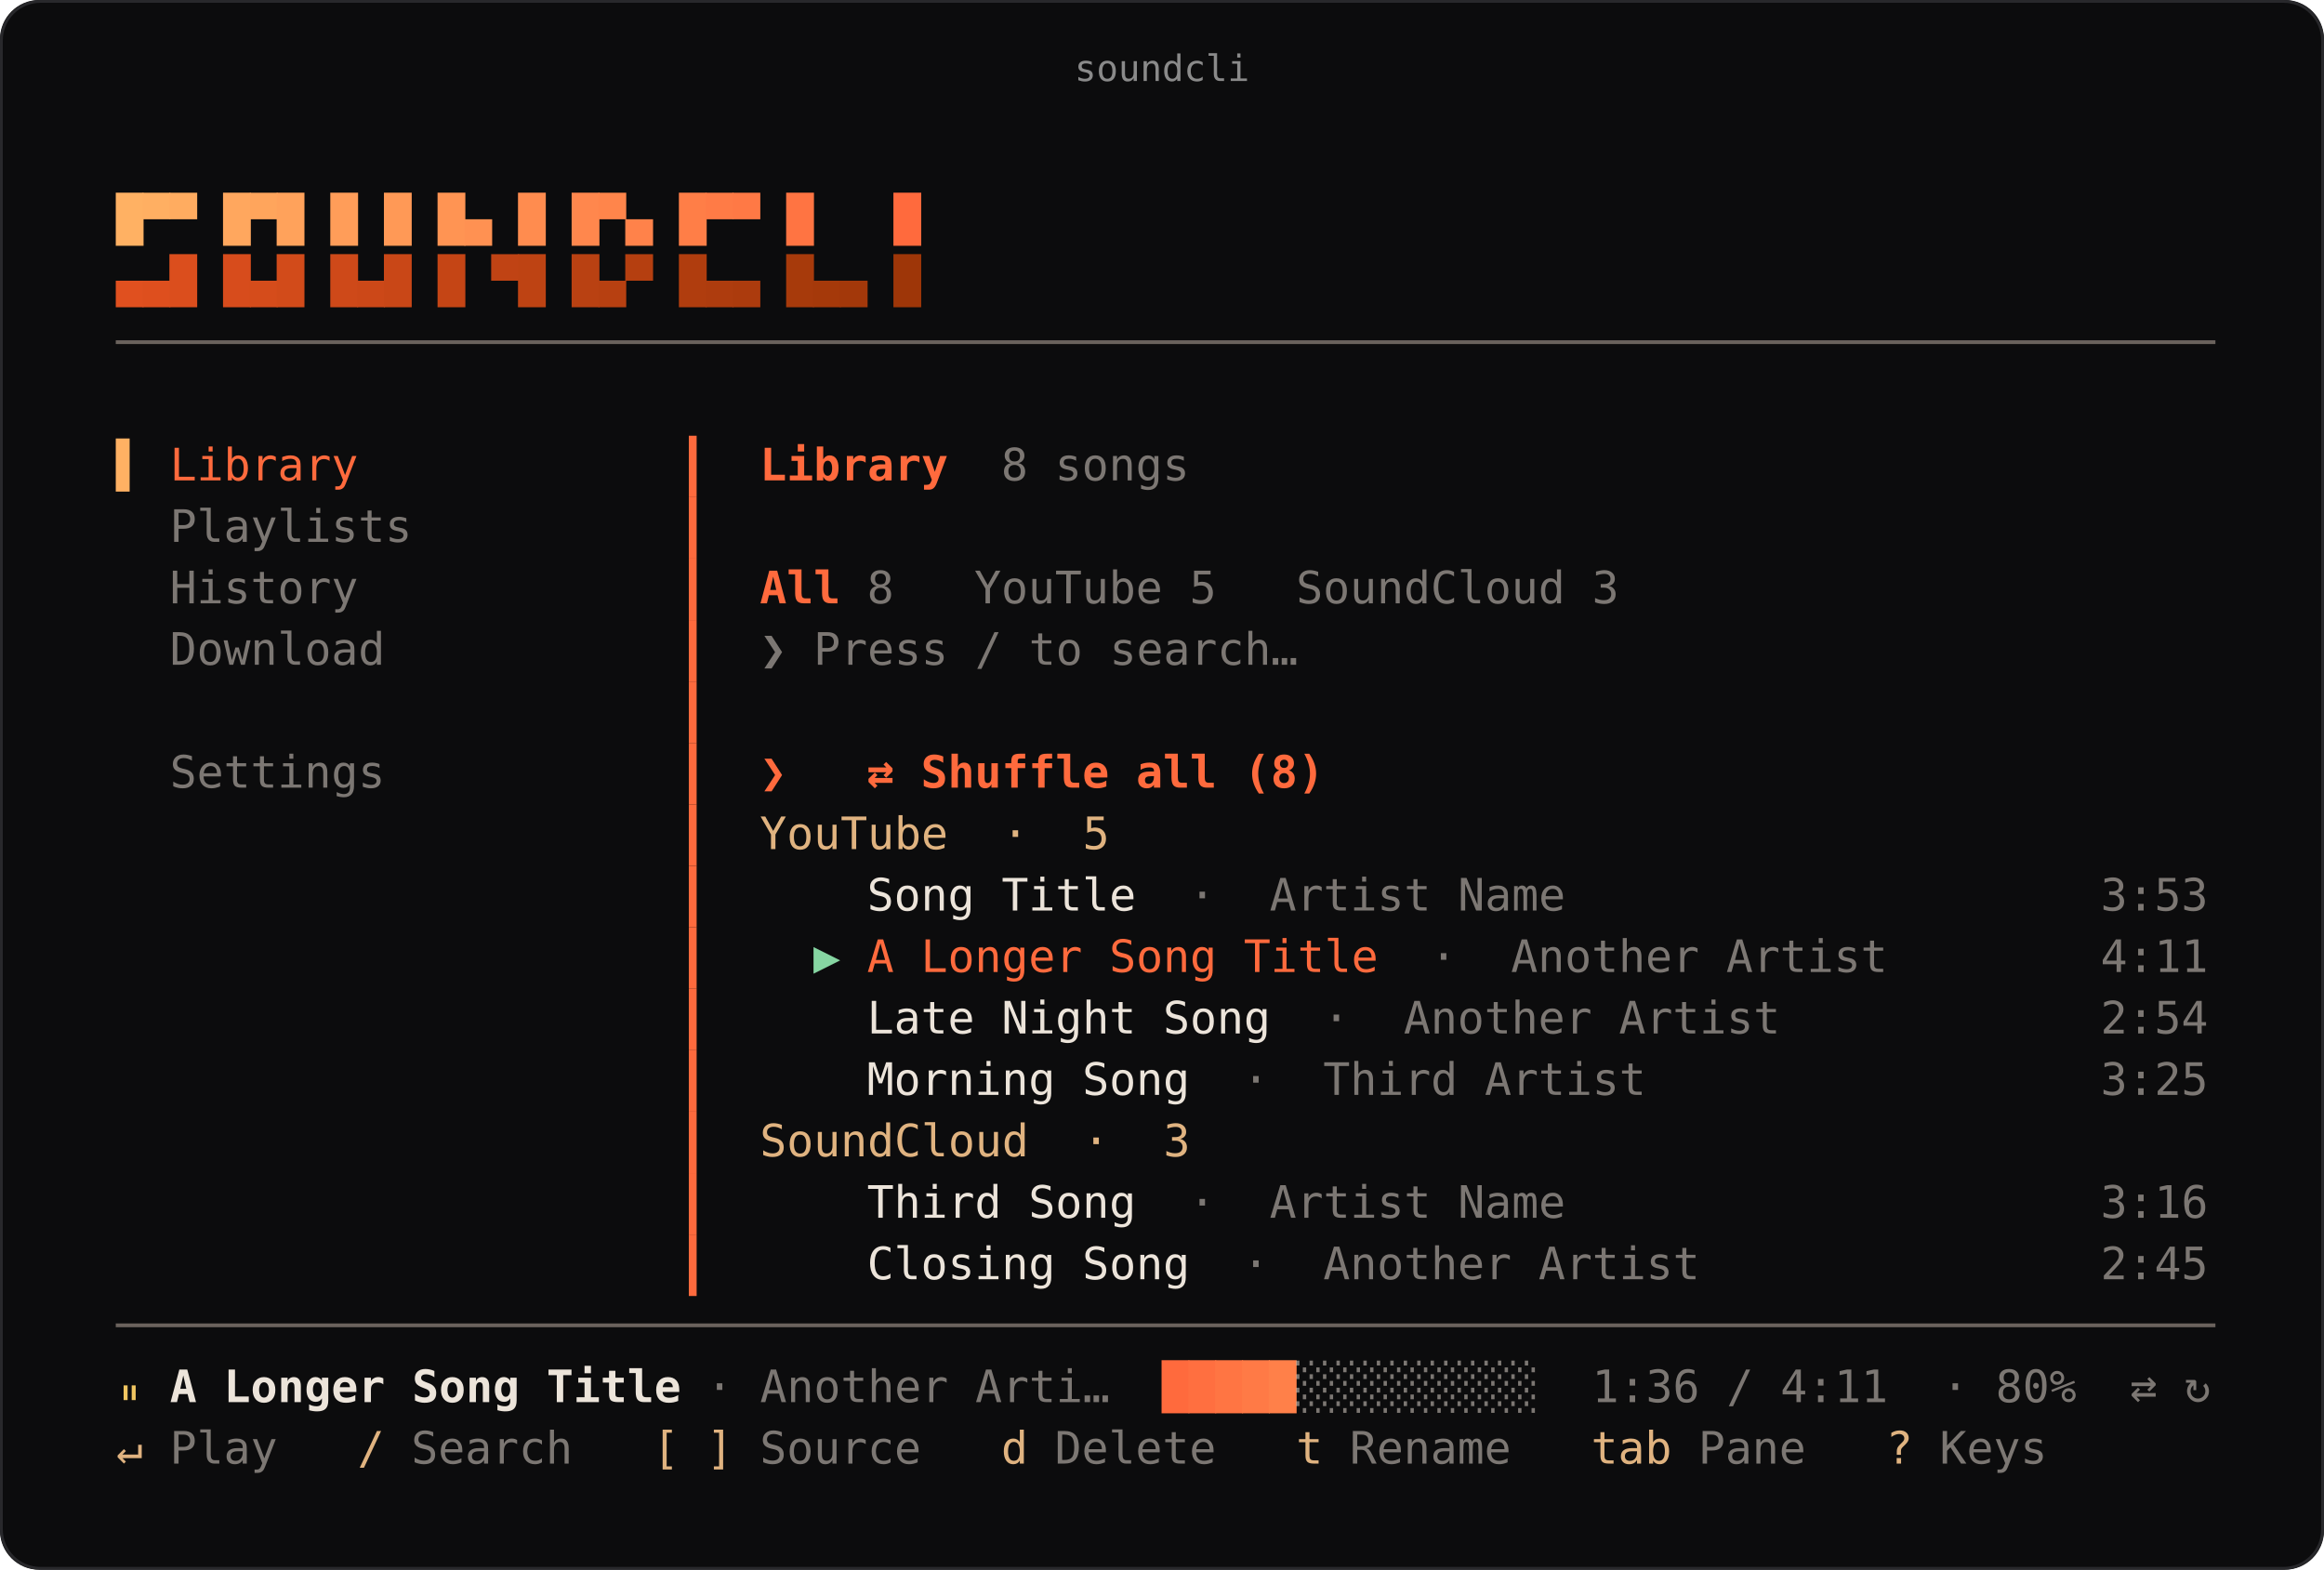
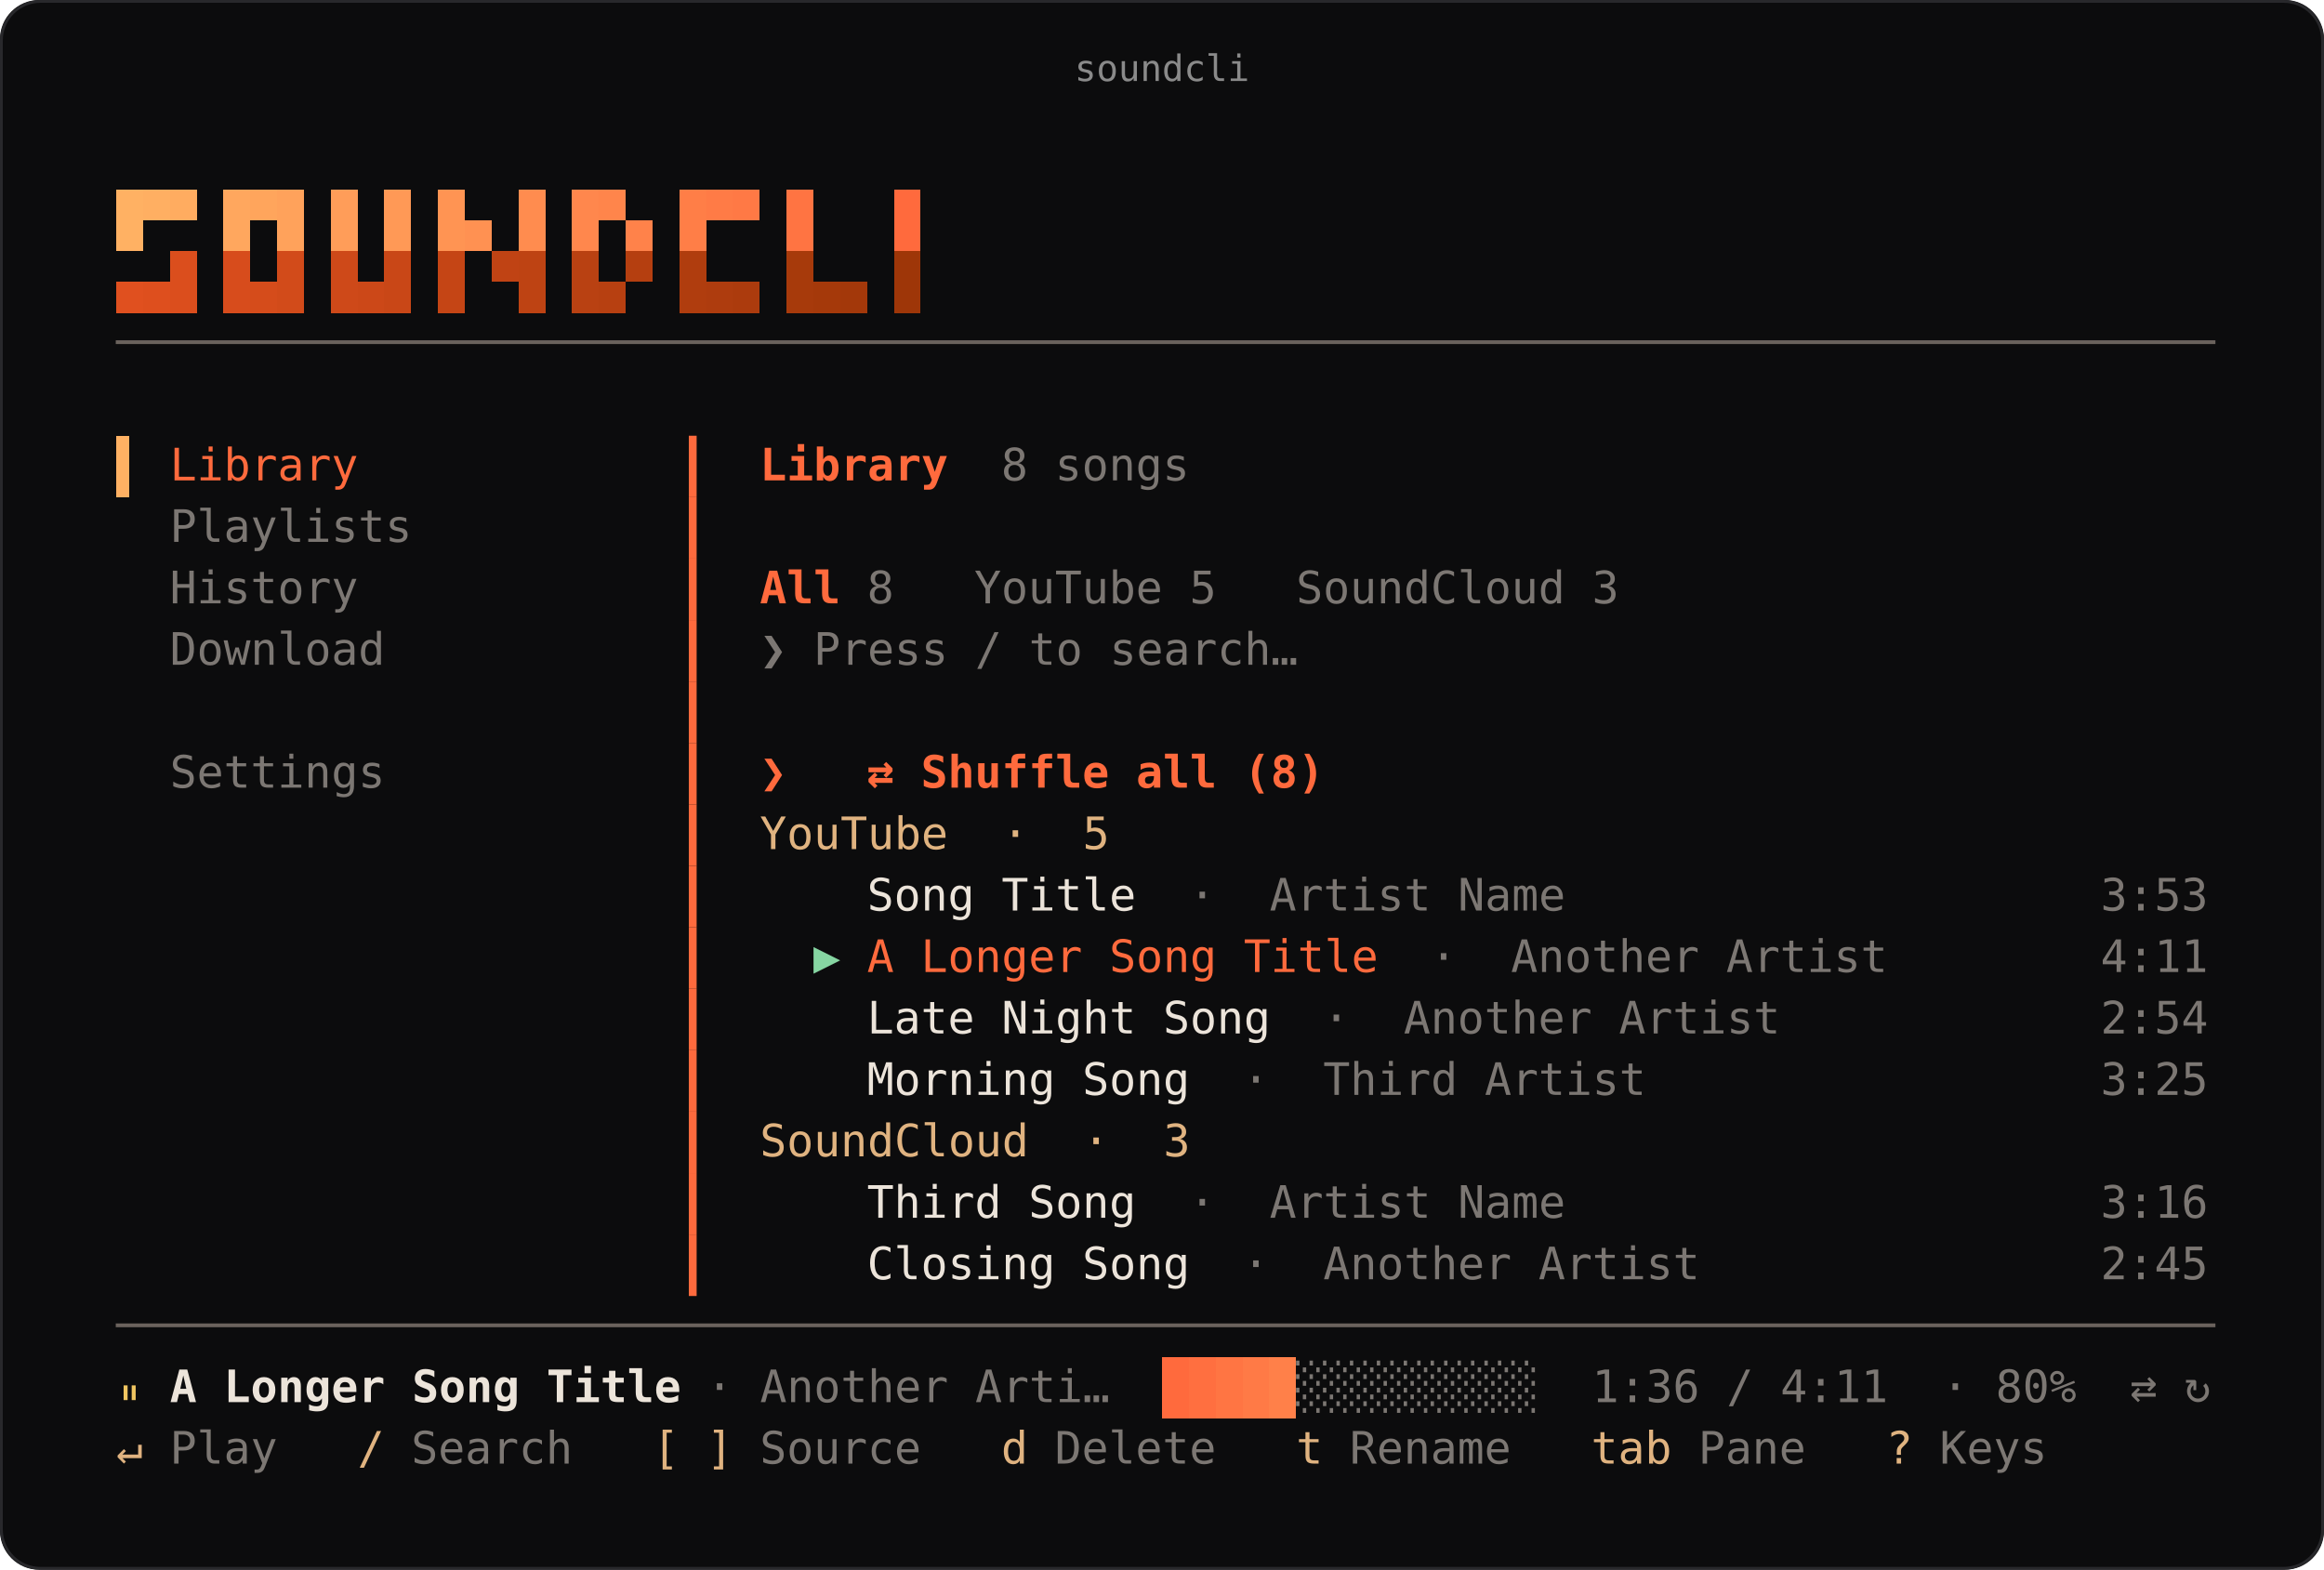
<svg xmlns="http://www.w3.org/2000/svg" width="832" height="562" viewBox="0 0 832 562" style="max-width: 832px; width: 100%; height: auto;" role="img">
  <rect width="100%" height="100%" rx="14" fill="#0c0c0d" />
  <rect x="0.5" y="0.5" width="831" height="561" rx="14" fill="none" stroke="#28282b" stroke-width="1" />
  <text x="416" y="29" text-anchor="middle" font-family="ui-monospace, &quot;Cascadia Mono&quot;, &quot;SF Mono&quot;, Menlo, Consolas, &quot;DejaVu Sans Mono&quot;, monospace" font-size="13" fill="#8a8a8a">soundcli</text>
  <g font-family="ui-monospace, &quot;Cascadia Mono&quot;, &quot;SF Mono&quot;, Menlo, Consolas, &quot;DejaVu Sans Mono&quot;, monospace" font-size="16" fill="#d8d0c6">
-     <text x="41.6" y="84" textLength="9.6" lengthAdjust="spacingAndGlyphs" xml:space="preserve" fill="#ffb163" font-weight="600">█</text>
-     <text x="51.2" y="84" textLength="9.6" lengthAdjust="spacingAndGlyphs" xml:space="preserve" fill="#ffaf62" font-weight="600">▀</text>
-     <text x="60.8" y="84" textLength="9.6" lengthAdjust="spacingAndGlyphs" xml:space="preserve" fill="#ffac60" font-weight="600">▀</text>
-     <text x="80" y="84" textLength="9.6" lengthAdjust="spacingAndGlyphs" xml:space="preserve" fill="#ffa75e" font-weight="600">█</text>
-     <text x="89.6" y="84" textLength="9.6" lengthAdjust="spacingAndGlyphs" xml:space="preserve" fill="#ffa55c" font-weight="600">▀</text>
-     <text x="99.2" y="84" textLength="9.6" lengthAdjust="spacingAndGlyphs" xml:space="preserve" fill="#ffa25b" font-weight="600">█</text>
-     <text x="118.4" y="84" textLength="9.6" lengthAdjust="spacingAndGlyphs" xml:space="preserve" fill="#ff9d59" font-weight="600">█</text>
-     <text x="137.6" y="84" textLength="9.6" lengthAdjust="spacingAndGlyphs" xml:space="preserve" fill="#ff9956" font-weight="600">█</text>
-     <text x="156.8" y="84" textLength="9.6" lengthAdjust="spacingAndGlyphs" xml:space="preserve" fill="#ff9453" font-weight="600">█</text>
-     <text x="166.4" y="84" textLength="9.6" lengthAdjust="spacingAndGlyphs" xml:space="preserve" fill="#ff9152" font-weight="600">▄</text>
-     <text x="185.6" y="84" textLength="9.6" lengthAdjust="spacingAndGlyphs" xml:space="preserve" fill="#ff8c4f" font-weight="600">█</text>
-     <text x="204.8" y="84" textLength="9.6" lengthAdjust="spacingAndGlyphs" xml:space="preserve" fill="#ff874d" font-weight="600">█</text>
-     <text x="214.4" y="84" textLength="9.6" lengthAdjust="spacingAndGlyphs" xml:space="preserve" fill="#ff854b" font-weight="600">▀</text>
-     <text x="224" y="84" textLength="9.6" lengthAdjust="spacingAndGlyphs" xml:space="preserve" fill="#ff824a" font-weight="600">▄</text>
-     <text x="243.2" y="84" textLength="9.6" lengthAdjust="spacingAndGlyphs" xml:space="preserve" fill="#ff7e47" font-weight="600">█</text>
-     <text x="252.8" y="84" textLength="9.6" lengthAdjust="spacingAndGlyphs" xml:space="preserve" fill="#ff7b46" font-weight="600">▀</text>
-     <text x="262.4" y="84" textLength="9.6" lengthAdjust="spacingAndGlyphs" xml:space="preserve" fill="#ff7945" font-weight="600">▀</text>
-     <text x="281.6" y="84" textLength="9.6" lengthAdjust="spacingAndGlyphs" xml:space="preserve" fill="#ff7442" font-weight="600">█</text>
-     <text x="320" y="84" textLength="9.6" lengthAdjust="spacingAndGlyphs" xml:space="preserve" fill="#ff6a3d" font-weight="600">█</text>
-     <text x="41.6" y="106" textLength="9.6" lengthAdjust="spacingAndGlyphs" xml:space="preserve" fill="#e0501f" font-weight="600">▄</text>
-     <text x="51.2" y="106" textLength="9.6" lengthAdjust="spacingAndGlyphs" xml:space="preserve" fill="#de4f1e" font-weight="600">▄</text>
-     <text x="60.8" y="106" textLength="9.6" lengthAdjust="spacingAndGlyphs" xml:space="preserve" fill="#db4e1d" font-weight="600">█</text>
-     <text x="80" y="106" textLength="9.6" lengthAdjust="spacingAndGlyphs" xml:space="preserve" fill="#d74c1c" font-weight="600">█</text>
-     <text x="89.6" y="106" textLength="9.6" lengthAdjust="spacingAndGlyphs" xml:space="preserve" fill="#d54c1b" font-weight="600">▄</text>
-     <text x="99.2" y="106" textLength="9.6" lengthAdjust="spacingAndGlyphs" xml:space="preserve" fill="#d24b1a" font-weight="600">█</text>
-     <text x="118.4" y="106" textLength="9.6" lengthAdjust="spacingAndGlyphs" xml:space="preserve" fill="#ce4919" font-weight="600">█</text>
-     <text x="128" y="106" textLength="9.6" lengthAdjust="spacingAndGlyphs" xml:space="preserve" fill="#cc4818" font-weight="600">▄</text>
-     <text x="137.6" y="106" textLength="9.6" lengthAdjust="spacingAndGlyphs" xml:space="preserve" fill="#c94717" font-weight="600">█</text>
-     <text x="156.8" y="106" textLength="9.6" lengthAdjust="spacingAndGlyphs" xml:space="preserve" fill="#c54515" font-weight="600">█</text>
-     <text x="176" y="106" textLength="9.6" lengthAdjust="spacingAndGlyphs" xml:space="preserve" fill="#c04314" font-weight="600">▀</text>
-     <text x="185.6" y="106" textLength="9.6" lengthAdjust="spacingAndGlyphs" xml:space="preserve" fill="#be4313" font-weight="600">█</text>
-     <text x="204.8" y="106" textLength="9.6" lengthAdjust="spacingAndGlyphs" xml:space="preserve" fill="#b94112" font-weight="600">█</text>
-     <text x="214.4" y="106" textLength="9.6" lengthAdjust="spacingAndGlyphs" xml:space="preserve" fill="#b74011" font-weight="600">▄</text>
-     <text x="224" y="106" textLength="9.6" lengthAdjust="spacingAndGlyphs" xml:space="preserve" fill="#b53f10" font-weight="600">▀</text>
-     <text x="243.2" y="106" textLength="9.6" lengthAdjust="spacingAndGlyphs" xml:space="preserve" fill="#b03d0e" font-weight="600">█</text>
-     <text x="252.8" y="106" textLength="9.6" lengthAdjust="spacingAndGlyphs" xml:space="preserve" fill="#ae3c0e" font-weight="600">▄</text>
-     <text x="262.4" y="106" textLength="9.6" lengthAdjust="spacingAndGlyphs" xml:space="preserve" fill="#ac3b0d" font-weight="600">▄</text>
-     <text x="281.6" y="106" textLength="9.6" lengthAdjust="spacingAndGlyphs" xml:space="preserve" fill="#a73a0b" font-weight="600">█</text>
-     <text x="291.2" y="106" textLength="9.6" lengthAdjust="spacingAndGlyphs" xml:space="preserve" fill="#a5390a" font-weight="600">▄</text>
-     <text x="300.8" y="106" textLength="9.6" lengthAdjust="spacingAndGlyphs" xml:space="preserve" fill="#a3380a" font-weight="600">▄</text>
-     <text x="320" y="106" textLength="9.6" lengthAdjust="spacingAndGlyphs" xml:space="preserve" fill="#9e3608" font-weight="600">█</text>
+     <rect x="41.6" y="68" width="9.6" height="22" fill="#ffb163" shape-rendering="crispEdges" />
+     <rect x="51.2" y="68" width="9.6" height="11" fill="#ffaf62" shape-rendering="crispEdges" />
+     <rect x="60.8" y="68" width="9.6" height="11" fill="#ffac60" shape-rendering="crispEdges" />
+     <rect x="80" y="68" width="9.6" height="22" fill="#ffa75e" shape-rendering="crispEdges" />
+     <rect x="89.6" y="68" width="9.6" height="11" fill="#ffa55c" shape-rendering="crispEdges" />
+     <rect x="99.2" y="68" width="9.6" height="22" fill="#ffa25b" shape-rendering="crispEdges" />
+     <rect x="118.4" y="68" width="9.6" height="22" fill="#ff9d59" shape-rendering="crispEdges" />
+     <rect x="137.6" y="68" width="9.6" height="22" fill="#ff9956" shape-rendering="crispEdges" />
+     <rect x="156.8" y="68" width="9.6" height="22" fill="#ff9453" shape-rendering="crispEdges" />
+     <rect x="166.4" y="79" width="9.6" height="11" fill="#ff9152" shape-rendering="crispEdges" />
+     <rect x="185.6" y="68" width="9.6" height="22" fill="#ff8c4f" shape-rendering="crispEdges" />
+     <rect x="204.8" y="68" width="9.6" height="22" fill="#ff874d" shape-rendering="crispEdges" />
+     <rect x="214.4" y="68" width="9.6" height="11" fill="#ff854b" shape-rendering="crispEdges" />
+     <rect x="224" y="79" width="9.6" height="11" fill="#ff824a" shape-rendering="crispEdges" />
+     <rect x="243.2" y="68" width="9.6" height="22" fill="#ff7e47" shape-rendering="crispEdges" />
+     <rect x="252.8" y="68" width="9.6" height="11" fill="#ff7b46" shape-rendering="crispEdges" />
+     <rect x="262.4" y="68" width="9.6" height="11" fill="#ff7945" shape-rendering="crispEdges" />
+     <rect x="281.6" y="68" width="9.6" height="22" fill="#ff7442" shape-rendering="crispEdges" />
+     <rect x="320" y="68" width="9.6" height="22" fill="#ff6a3d" shape-rendering="crispEdges" />
+     <rect x="41.6" y="101" width="9.6" height="11" fill="#e0501f" shape-rendering="crispEdges" />
+     <rect x="51.2" y="101" width="9.6" height="11" fill="#de4f1e" shape-rendering="crispEdges" />
+     <rect x="60.8" y="90" width="9.6" height="22" fill="#db4e1d" shape-rendering="crispEdges" />
+     <rect x="80" y="90" width="9.6" height="22" fill="#d74c1c" shape-rendering="crispEdges" />
+     <rect x="89.6" y="101" width="9.6" height="11" fill="#d54c1b" shape-rendering="crispEdges" />
+     <rect x="99.2" y="90" width="9.6" height="22" fill="#d24b1a" shape-rendering="crispEdges" />
+     <rect x="118.4" y="90" width="9.6" height="22" fill="#ce4919" shape-rendering="crispEdges" />
+     <rect x="128" y="101" width="9.6" height="11" fill="#cc4818" shape-rendering="crispEdges" />
+     <rect x="137.6" y="90" width="9.6" height="22" fill="#c94717" shape-rendering="crispEdges" />
+     <rect x="156.8" y="90" width="9.6" height="22" fill="#c54515" shape-rendering="crispEdges" />
+     <rect x="176" y="90" width="9.6" height="11" fill="#c04314" shape-rendering="crispEdges" />
+     <rect x="185.6" y="90" width="9.6" height="22" fill="#be4313" shape-rendering="crispEdges" />
+     <rect x="204.8" y="90" width="9.6" height="22" fill="#b94112" shape-rendering="crispEdges" />
+     <rect x="214.4" y="101" width="9.6" height="11" fill="#b74011" shape-rendering="crispEdges" />
+     <rect x="224" y="90" width="9.6" height="11" fill="#b53f10" shape-rendering="crispEdges" />
+     <rect x="243.2" y="90" width="9.6" height="22" fill="#b03d0e" shape-rendering="crispEdges" />
+     <rect x="252.8" y="101" width="9.6" height="11" fill="#ae3c0e" shape-rendering="crispEdges" />
+     <rect x="262.4" y="101" width="9.6" height="11" fill="#ac3b0d" shape-rendering="crispEdges" />
+     <rect x="281.6" y="90" width="9.6" height="22" fill="#a73a0b" shape-rendering="crispEdges" />
+     <rect x="291.2" y="101" width="9.6" height="11" fill="#a5390a" shape-rendering="crispEdges" />
+     <rect x="300.8" y="101" width="9.6" height="11" fill="#a3380a" shape-rendering="crispEdges" />
+     <rect x="320" y="90" width="9.6" height="22" fill="#9e3608" shape-rendering="crispEdges" />
    <text x="41.6" y="128" textLength="748.8" lengthAdjust="spacingAndGlyphs" xml:space="preserve" fill="#6b635d">──────────────────────────────────────────────────────────────────────────────</text>
-     <text x="41.6" y="172" textLength="9.6" lengthAdjust="spacingAndGlyphs" xml:space="preserve" fill="#ffb163">▌</text>
+     <rect x="41.6" y="156" width="4.8" height="22" fill="#ffb163" shape-rendering="crispEdges" />
    <text x="60.8" y="172" textLength="67.2" lengthAdjust="spacingAndGlyphs" xml:space="preserve" fill="#ff6a3d">Library</text>
    <rect x="246.6" y="156" width="2.8" height="22" fill="#ff6a3d" />
    <text x="272" y="172" textLength="67.2" lengthAdjust="spacingAndGlyphs" xml:space="preserve" fill="#ff6a3d" font-weight="600">Library</text>
    <text x="358.4" y="172" textLength="67.2" lengthAdjust="spacingAndGlyphs" xml:space="preserve" fill-opacity="0.55">8 songs</text>
    <text x="60.8" y="194" textLength="86.4" lengthAdjust="spacingAndGlyphs" xml:space="preserve" fill-opacity="0.55">Playlists</text>
    <rect x="246.6" y="178" width="2.8" height="22" fill="#ff6a3d" />
    <text x="60.8" y="216" textLength="67.2" lengthAdjust="spacingAndGlyphs" xml:space="preserve" fill-opacity="0.55">History</text>
    <rect x="246.6" y="200" width="2.8" height="22" fill="#ff6a3d" />
    <text x="272" y="216" textLength="28.8" lengthAdjust="spacingAndGlyphs" xml:space="preserve" fill="#ff6a3d" font-weight="600">All</text>
    <text x="310.4" y="216" textLength="9.6" lengthAdjust="spacingAndGlyphs" xml:space="preserve" fill-opacity="0.55">8</text>
    <text x="348.8" y="216" textLength="86.4" lengthAdjust="spacingAndGlyphs" xml:space="preserve" fill-opacity="0.55">YouTube 5</text>
    <text x="464" y="216" textLength="115.2" lengthAdjust="spacingAndGlyphs" xml:space="preserve" fill-opacity="0.55">SoundCloud 3</text>
    <text x="60.8" y="238" textLength="76.8" lengthAdjust="spacingAndGlyphs" xml:space="preserve" fill-opacity="0.55">Download</text>
    <rect x="246.6" y="222" width="2.8" height="22" fill="#ff6a3d" />
    <text x="272" y="238" textLength="192" lengthAdjust="spacingAndGlyphs" xml:space="preserve" fill-opacity="0.55">❯ Press / to search…</text>
    <rect x="246.6" y="244" width="2.8" height="22" fill="#ff6a3d" />
    <text x="60.8" y="282" textLength="76.8" lengthAdjust="spacingAndGlyphs" xml:space="preserve" fill-opacity="0.55">Settings</text>
    <rect x="246.6" y="266" width="2.8" height="22" fill="#ff6a3d" />
    <text x="272" y="282" textLength="9.6" lengthAdjust="spacingAndGlyphs" xml:space="preserve" fill="#ff6a3d">❯</text>
    <text x="310.4" y="282" textLength="163.2" lengthAdjust="spacingAndGlyphs" xml:space="preserve" fill="#ff6a3d" font-weight="600">⇄ Shuffle all (8)</text>
    <rect x="246.6" y="288" width="2.8" height="22" fill="#ff6a3d" />
    <text x="272" y="304" textLength="124.8" lengthAdjust="spacingAndGlyphs" xml:space="preserve" fill="#e0b380">YouTube  ·  5</text>
    <rect x="246.6" y="310" width="2.8" height="22" fill="#ff6a3d" />
    <text x="310.4" y="326" textLength="96" lengthAdjust="spacingAndGlyphs" xml:space="preserve" fill="#ece4da">Song Title</text>
    <text x="425.6" y="326" textLength="134.4" lengthAdjust="spacingAndGlyphs" xml:space="preserve" fill-opacity="0.55">·  Artist Name</text>
    <text x="752" y="326" textLength="38.4" lengthAdjust="spacingAndGlyphs" xml:space="preserve" fill-opacity="0.55">3:53</text>
    <rect x="246.6" y="332" width="2.8" height="22" fill="#ff6a3d" />
    <text x="291.2" y="348" textLength="9.6" lengthAdjust="spacingAndGlyphs" xml:space="preserve" fill="#86d6a2">▶</text>
    <text x="310.4" y="348" textLength="182.4" lengthAdjust="spacingAndGlyphs" xml:space="preserve" fill="#ff6a3d">A Longer Song Title</text>
    <text x="512" y="348" textLength="163.2" lengthAdjust="spacingAndGlyphs" xml:space="preserve" fill-opacity="0.55">·  Another Artist</text>
    <text x="752" y="348" textLength="38.4" lengthAdjust="spacingAndGlyphs" xml:space="preserve" fill-opacity="0.55">4:11</text>
    <rect x="246.6" y="354" width="2.8" height="22" fill="#ff6a3d" />
    <text x="310.4" y="370" textLength="144" lengthAdjust="spacingAndGlyphs" xml:space="preserve" fill="#ece4da">Late Night Song</text>
    <text x="473.6" y="370" textLength="163.2" lengthAdjust="spacingAndGlyphs" xml:space="preserve" fill-opacity="0.55">·  Another Artist</text>
    <text x="752" y="370" textLength="38.4" lengthAdjust="spacingAndGlyphs" xml:space="preserve" fill-opacity="0.55">2:54</text>
    <rect x="246.6" y="376" width="2.8" height="22" fill="#ff6a3d" />
    <text x="310.4" y="392" textLength="115.2" lengthAdjust="spacingAndGlyphs" xml:space="preserve" fill="#ece4da">Morning Song</text>
    <text x="444.8" y="392" textLength="144" lengthAdjust="spacingAndGlyphs" xml:space="preserve" fill-opacity="0.55">·  Third Artist</text>
    <text x="752" y="392" textLength="38.4" lengthAdjust="spacingAndGlyphs" xml:space="preserve" fill-opacity="0.55">3:25</text>
    <rect x="246.6" y="398" width="2.8" height="22" fill="#ff6a3d" />
    <text x="272" y="414" textLength="153.6" lengthAdjust="spacingAndGlyphs" xml:space="preserve" fill="#e0b380">SoundCloud  ·  3</text>
    <rect x="246.6" y="420" width="2.8" height="22" fill="#ff6a3d" />
    <text x="310.4" y="436" textLength="96" lengthAdjust="spacingAndGlyphs" xml:space="preserve" fill="#ece4da">Third Song</text>
    <text x="425.6" y="436" textLength="134.4" lengthAdjust="spacingAndGlyphs" xml:space="preserve" fill-opacity="0.55">·  Artist Name</text>
    <text x="752" y="436" textLength="38.4" lengthAdjust="spacingAndGlyphs" xml:space="preserve" fill-opacity="0.55">3:16</text>
    <rect x="246.6" y="442" width="2.8" height="22" fill="#ff6a3d" />
    <text x="310.4" y="458" textLength="115.2" lengthAdjust="spacingAndGlyphs" xml:space="preserve" fill="#ece4da">Closing Song</text>
    <text x="444.8" y="458" textLength="163.2" lengthAdjust="spacingAndGlyphs" xml:space="preserve" fill-opacity="0.55">·  Another Artist</text>
    <text x="752" y="458" textLength="38.4" lengthAdjust="spacingAndGlyphs" xml:space="preserve" fill-opacity="0.55">2:45</text>
    <text x="41.6" y="480" textLength="748.8" lengthAdjust="spacingAndGlyphs" xml:space="preserve" fill="#6b635d">──────────────────────────────────────────────────────────────────────────────</text>
    <text x="41.6" y="502" textLength="9.6" lengthAdjust="spacingAndGlyphs" xml:space="preserve" fill="#f0c560">⏸</text>
    <text x="60.8" y="502" textLength="182.4" lengthAdjust="spacingAndGlyphs" xml:space="preserve" fill="#ece4da" font-weight="600">A Longer Song Title</text>
    <text x="252.8" y="502" textLength="144" lengthAdjust="spacingAndGlyphs" xml:space="preserve" fill-opacity="0.55">· Another Arti…</text>
-     <text x="416" y="502" textLength="9.6" lengthAdjust="spacingAndGlyphs" xml:space="preserve" fill="#ff6a3d">█</text>
-     <text x="425.6" y="502" textLength="9.6" lengthAdjust="spacingAndGlyphs" xml:space="preserve" fill="#ff6f40">█</text>
-     <text x="435.2" y="502" textLength="9.6" lengthAdjust="spacingAndGlyphs" xml:space="preserve" fill="#ff7543">█</text>
-     <text x="444.8" y="502" textLength="9.6" lengthAdjust="spacingAndGlyphs" xml:space="preserve" fill="#ff7a46">█</text>
-     <text x="454.4" y="502" textLength="9.6" lengthAdjust="spacingAndGlyphs" xml:space="preserve" fill="#ff8049">█</text>
+     <rect x="416" y="486" width="9.6" height="22" fill="#ff6a3d" shape-rendering="crispEdges" />
+     <rect x="425.6" y="486" width="9.6" height="22" fill="#ff6f40" shape-rendering="crispEdges" />
+     <rect x="435.2" y="486" width="9.6" height="22" fill="#ff7543" shape-rendering="crispEdges" />
+     <rect x="444.8" y="486" width="9.6" height="22" fill="#ff7a46" shape-rendering="crispEdges" />
+     <rect x="454.4" y="486" width="9.6" height="22" fill="#ff8049" shape-rendering="crispEdges" />
    <text x="464" y="502" textLength="326.4" lengthAdjust="spacingAndGlyphs" xml:space="preserve" fill-opacity="0.55">░░░░░░░░░  1:36 / 4:11  · 80%  ⇄ ↻</text>
    <text x="41.6" y="524" textLength="9.6" lengthAdjust="spacingAndGlyphs" xml:space="preserve" fill="#e0b380">↵</text>
    <text x="60.8" y="524" textLength="38.4" lengthAdjust="spacingAndGlyphs" xml:space="preserve" fill-opacity="0.55">Play</text>
    <text x="128" y="524" textLength="9.6" lengthAdjust="spacingAndGlyphs" xml:space="preserve" fill="#e0b380">/</text>
    <text x="147.2" y="524" textLength="57.6" lengthAdjust="spacingAndGlyphs" xml:space="preserve" fill-opacity="0.55">Search</text>
    <text x="233.6" y="524" textLength="28.8" lengthAdjust="spacingAndGlyphs" xml:space="preserve" fill="#e0b380">[ ]</text>
    <text x="272" y="524" textLength="57.6" lengthAdjust="spacingAndGlyphs" xml:space="preserve" fill-opacity="0.55">Source</text>
    <text x="358.4" y="524" textLength="9.6" lengthAdjust="spacingAndGlyphs" xml:space="preserve" fill="#e0b380">d</text>
    <text x="377.6" y="524" textLength="57.6" lengthAdjust="spacingAndGlyphs" xml:space="preserve" fill-opacity="0.55">Delete</text>
    <text x="464" y="524" textLength="9.6" lengthAdjust="spacingAndGlyphs" xml:space="preserve" fill="#e0b380">t</text>
    <text x="483.2" y="524" textLength="57.6" lengthAdjust="spacingAndGlyphs" xml:space="preserve" fill-opacity="0.55">Rename</text>
    <text x="569.6" y="524" textLength="28.8" lengthAdjust="spacingAndGlyphs" xml:space="preserve" fill="#e0b380">tab</text>
    <text x="608" y="524" textLength="38.4" lengthAdjust="spacingAndGlyphs" xml:space="preserve" fill-opacity="0.55">Pane</text>
    <text x="675.2" y="524" textLength="9.6" lengthAdjust="spacingAndGlyphs" xml:space="preserve" fill="#e0b380">?</text>
    <text x="694.4" y="524" textLength="38.4" lengthAdjust="spacingAndGlyphs" xml:space="preserve" fill-opacity="0.55">Keys</text>
  </g>
</svg>
